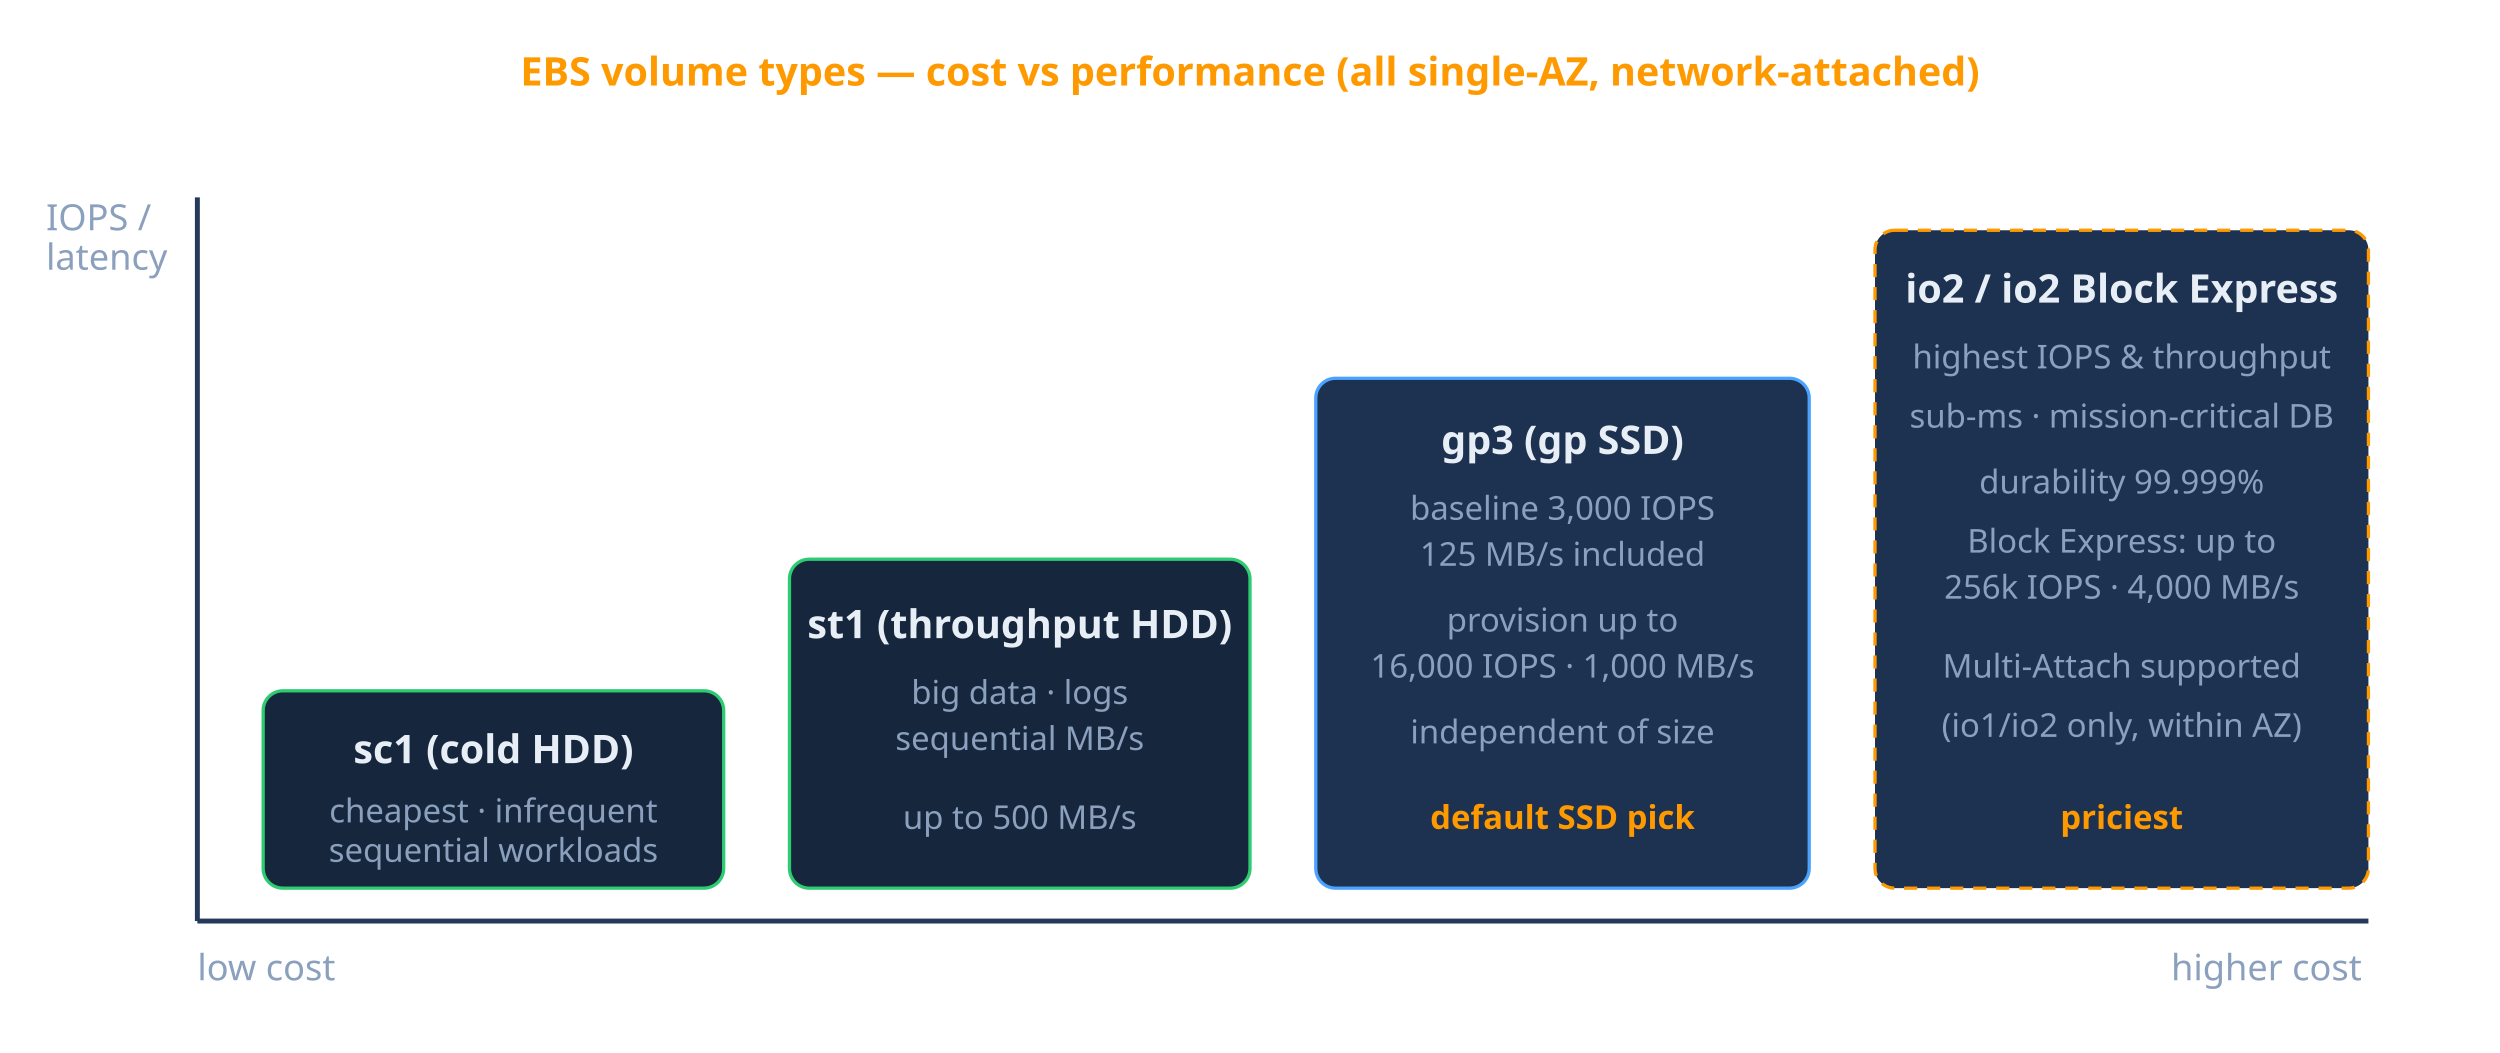
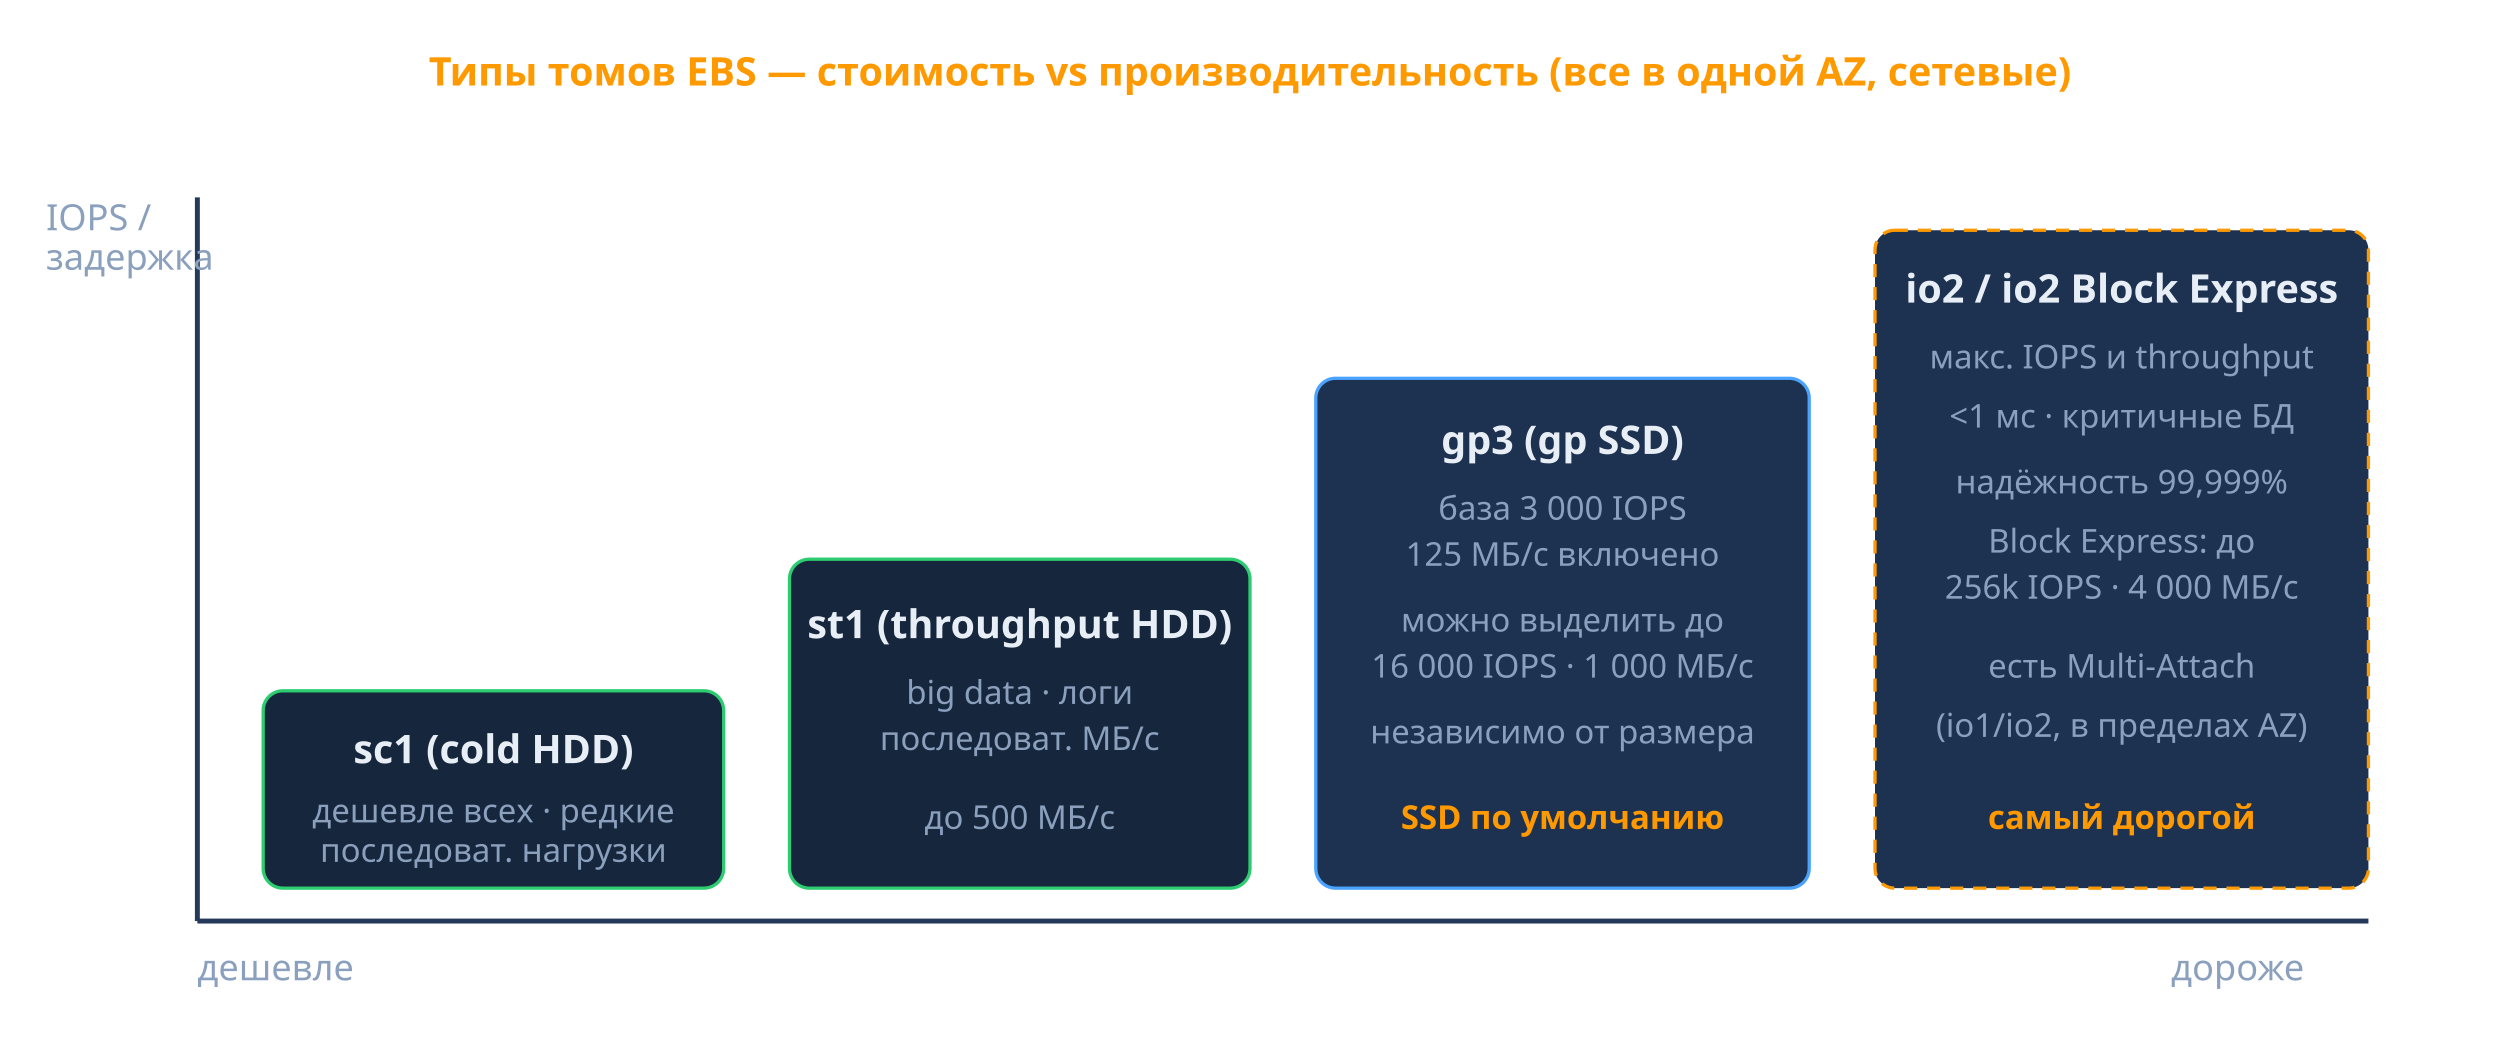
- <svg xmlns="http://www.w3.org/2000/svg" viewBox="0 0 760 320" role="img" aria-label="EBS volume types compared on cost versus performance, showing gp3, io2 Block Express, st1, and sc1">
+ <svg xmlns="http://www.w3.org/2000/svg" viewBox="0 0 760 320" role="img" aria-label="Сравнение типов томов EBS по стоимости и производительности: gp3, io2 Block Express, st1 и sc1">
  <style>
    .axis { stroke: #25395a; stroke-width: 1.5; }
    .axarrow { stroke: #4aa3ff; stroke-width: 1.5; fill: none; }
    .axlbl { fill: #8aa0bd; font: 11px system-ui, sans-serif; }
    .ssd { fill: #1d3150; stroke: #4aa3ff; }
    .hdd { fill: #16263d; stroke: #2ecc71; }
    .hi { fill: #1d3150; stroke: #ff9900; stroke-dasharray: 4 3; }
    .bt { fill: #e8eef6; font: 600 12px system-ui, sans-serif; text-anchor: middle; }
    .sub { fill: #8aa0bd; font: 10px system-ui, sans-serif; text-anchor: middle; }
    .ttl { fill: #ff9900; font: 700 12px system-ui, sans-serif; text-anchor: middle; }
    .tag { fill: #ff9900; font: 700 10px system-ui, sans-serif; text-anchor: middle; }
  </style>
-   <text x="380" y="26" class="ttl">EBS volume types — cost vs performance (all single-AZ, network-attached)</text>
+   <text x="380" y="26" class="ttl">Типы томов EBS — стоимость vs производительность (все в одной AZ, сетевые)</text>
  <line class="axis" x1="60" y1="280" x2="720" y2="280" />
  <line class="axis" x1="60" y1="60" x2="60" y2="280" />
-   <text x="60" y="298" class="axlbl">low cost</text>
-   <text x="660" y="298" class="axlbl">higher cost</text>
+   <text x="60" y="298" class="axlbl">дешевле</text>
+   <text x="660" y="298" class="axlbl">дороже</text>
  <text x="14" y="70" class="axlbl">IOPS /</text>
-   <text x="14" y="82" class="axlbl">latency</text>
+   <text x="14" y="82" class="axlbl">задержка</text>
  <rect class="hdd" x="80" y="210" width="140" height="60" rx="6" />
  <text class="bt" x="150" y="232">sc1 (cold HDD)</text>
-   <text class="sub" x="150" y="250">cheapest · infrequent</text>
-   <text class="sub" x="150" y="262">sequential workloads</text>
+   <text class="sub" x="150" y="250">дешевле всех · редкие</text>
+   <text class="sub" x="150" y="262">последоват. нагрузки</text>
  <rect class="hdd" x="240" y="170" width="140" height="100" rx="6" />
  <text class="bt" x="310" y="194">st1 (throughput HDD)</text>
-   <text class="sub" x="310" y="214">big data · logs</text>
-   <text class="sub" x="310" y="228">sequential MB/s</text>
-   <text class="sub" x="310" y="252">up to 500 MB/s</text>
+   <text class="sub" x="310" y="214">big data · логи</text>
+   <text class="sub" x="310" y="228">последоват. МБ/с</text>
+   <text class="sub" x="310" y="252">до 500 МБ/с</text>
  <rect class="ssd" x="400" y="115" width="150" height="155" rx="6" />
  <text class="bt" x="475" y="138">gp3 (gp SSD)</text>
-   <text class="sub" x="475" y="158">baseline 3,000 IOPS</text>
-   <text class="sub" x="475" y="172">125 MB/s included</text>
-   <text class="sub" x="475" y="192">provision up to</text>
-   <text class="sub" x="475" y="206">16,000 IOPS · 1,000 MB/s</text>
-   <text class="sub" x="475" y="226">independent of size</text>
-   <text class="tag" x="475" y="252">default SSD pick</text>
+   <text class="sub" x="475" y="158">база 3 000 IOPS</text>
+   <text class="sub" x="475" y="172">125 МБ/с включено</text>
+   <text class="sub" x="475" y="192">можно выделить до</text>
+   <text class="sub" x="475" y="206">16 000 IOPS · 1 000 МБ/с</text>
+   <text class="sub" x="475" y="226">независимо от размера</text>
+   <text class="tag" x="475" y="252">SSD по умолчанию</text>
  <rect class="hi" x="570" y="70" width="150" height="200" rx="6" />
  <text class="bt" x="645" y="92">io2 / io2 Block Express</text>
-   <text class="sub" x="645" y="112">highest IOPS &amp; throughput</text>
-   <text class="sub" x="645" y="130">sub-ms · mission-critical DB</text>
-   <text class="sub" x="645" y="150">durability 99.999%</text>
-   <text class="sub" x="645" y="168">Block Express: up to</text>
-   <text class="sub" x="645" y="182">256k IOPS · 4,000 MB/s</text>
-   <text class="sub" x="645" y="206">Multi-Attach supported</text>
-   <text class="sub" x="645" y="224">(io1/io2 only, within AZ)</text>
-   <text class="tag" x="645" y="252">priciest</text>
+   <text class="sub" x="645" y="112">макс. IOPS и throughput</text>
+   <text class="sub" x="645" y="130">&lt;1 мс · критичные БД</text>
+   <text class="sub" x="645" y="150">надёжность 99,999%</text>
+   <text class="sub" x="645" y="168">Block Express: до</text>
+   <text class="sub" x="645" y="182">256k IOPS · 4 000 МБ/с</text>
+   <text class="sub" x="645" y="206">есть Multi-Attach</text>
+   <text class="sub" x="645" y="224">(io1/io2, в пределах AZ)</text>
+   <text class="tag" x="645" y="252">самый дорогой</text>
</svg>
